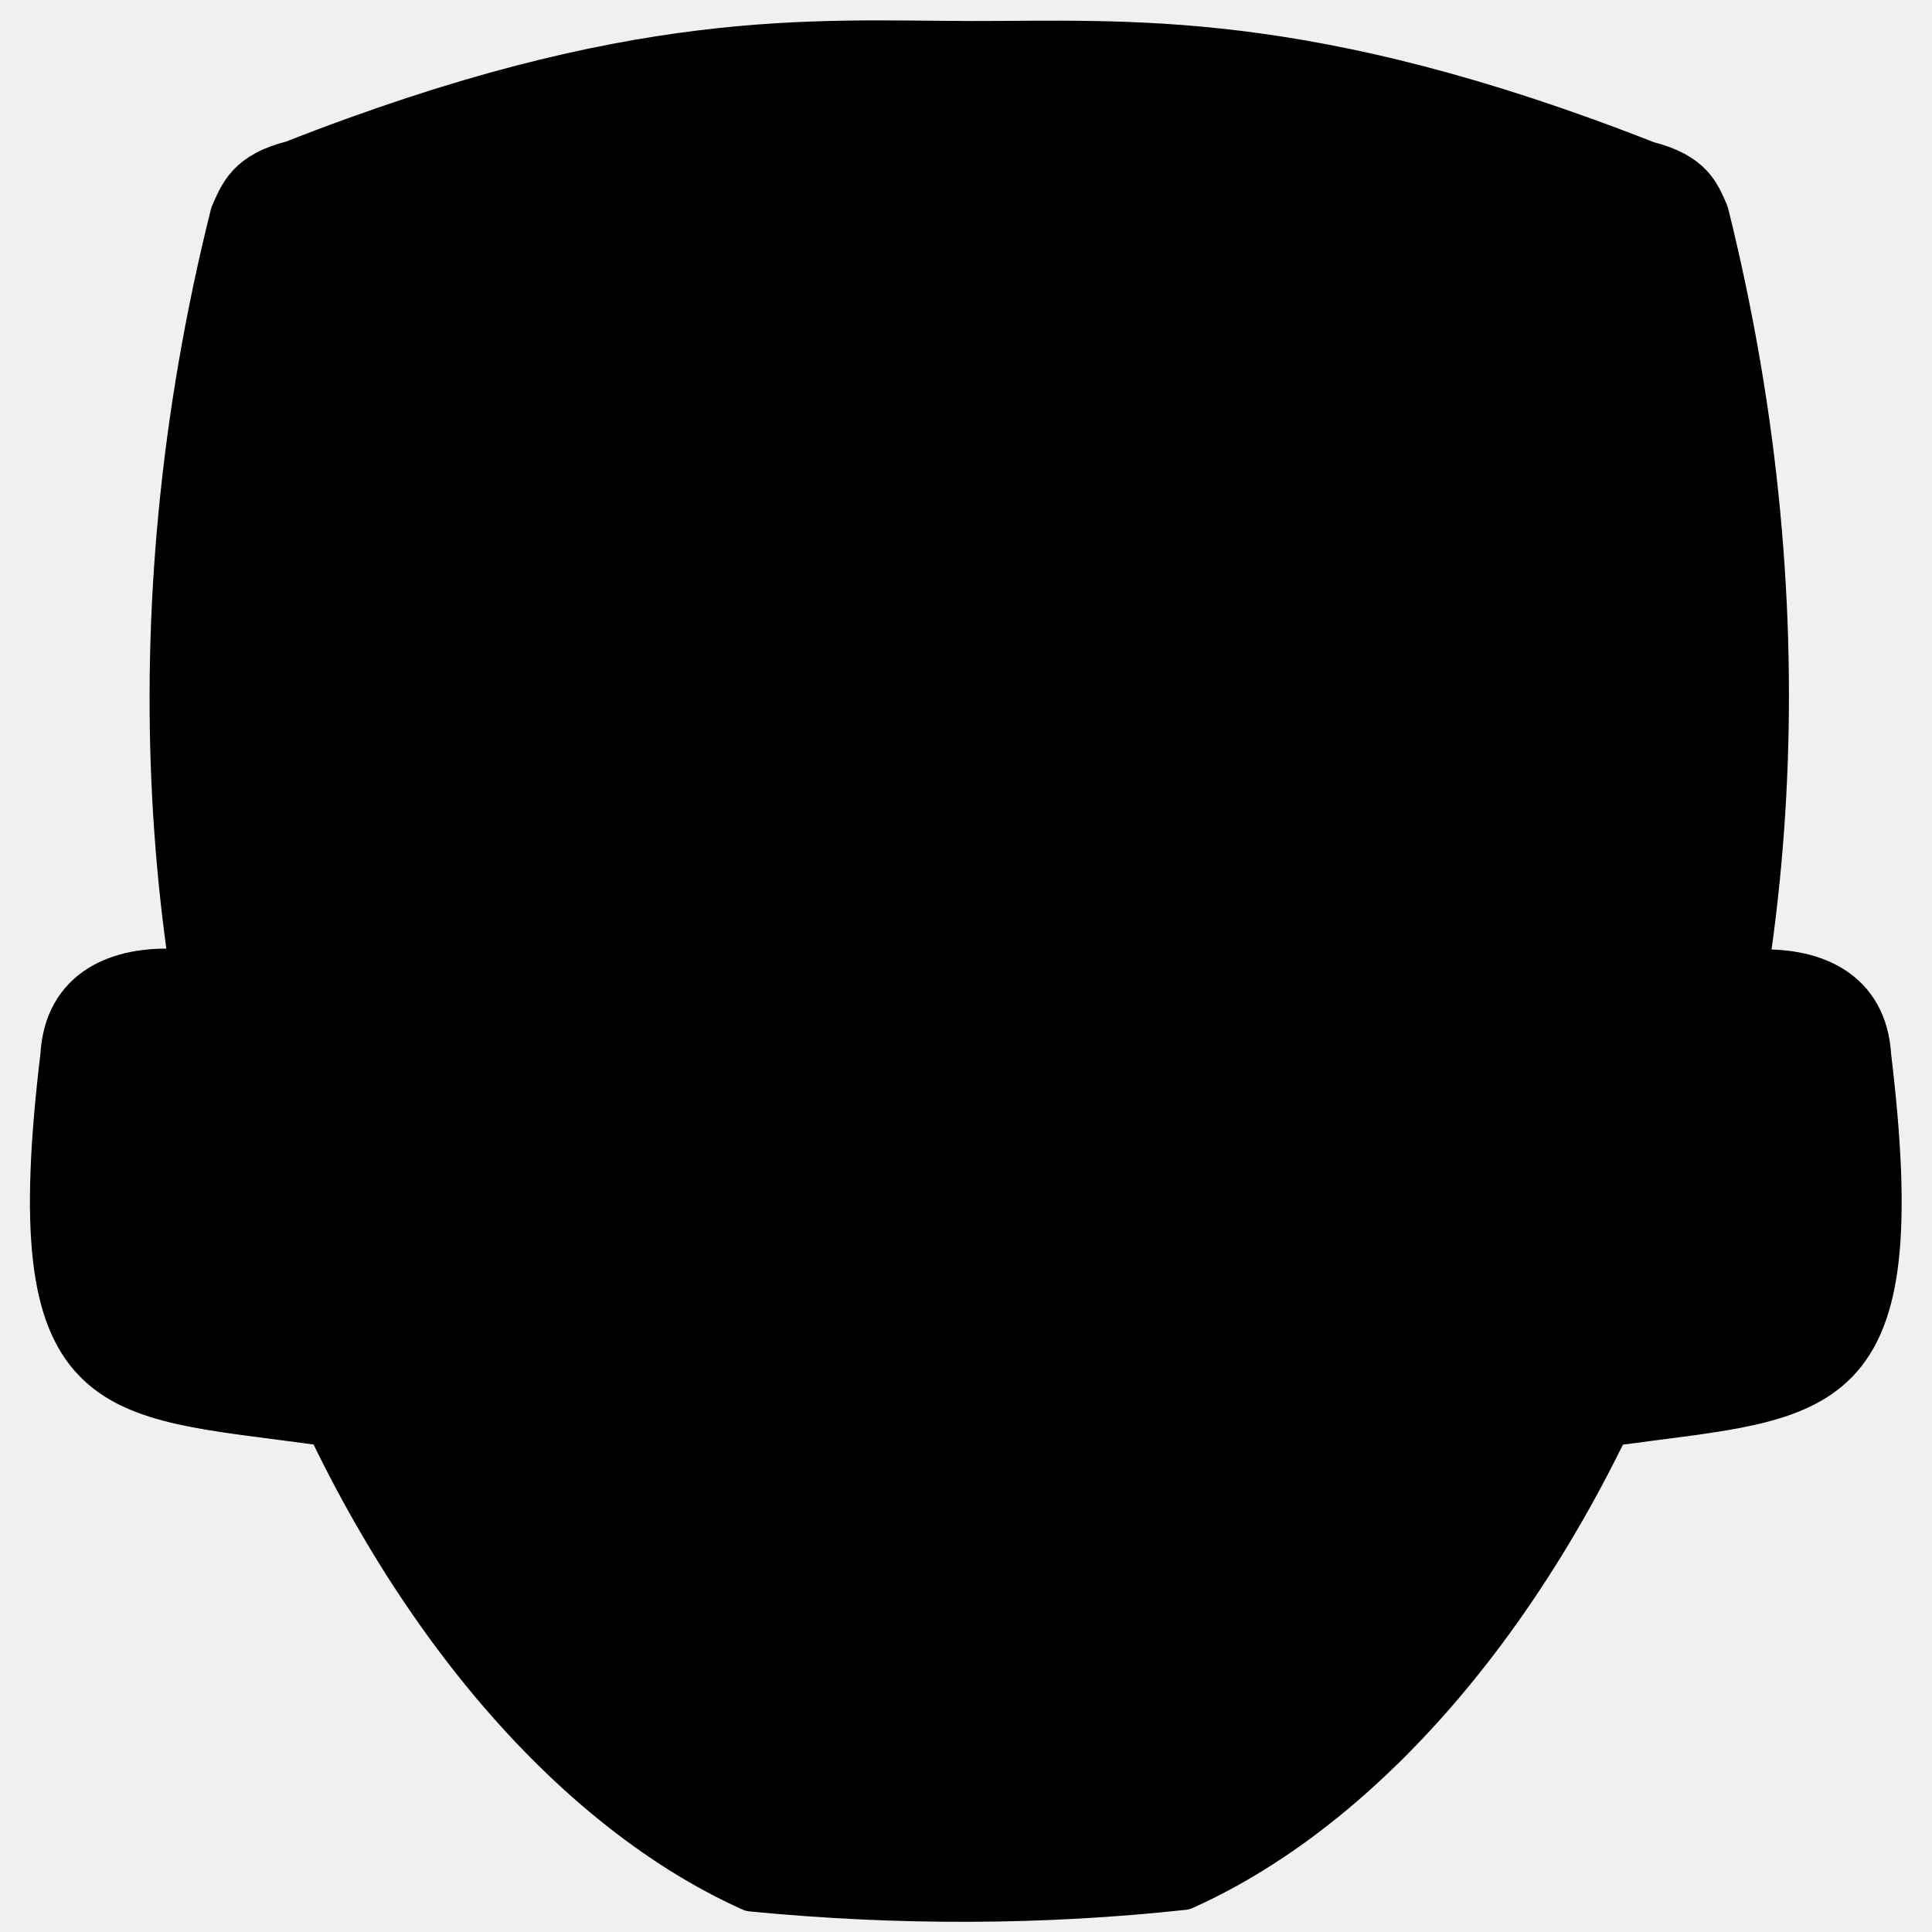
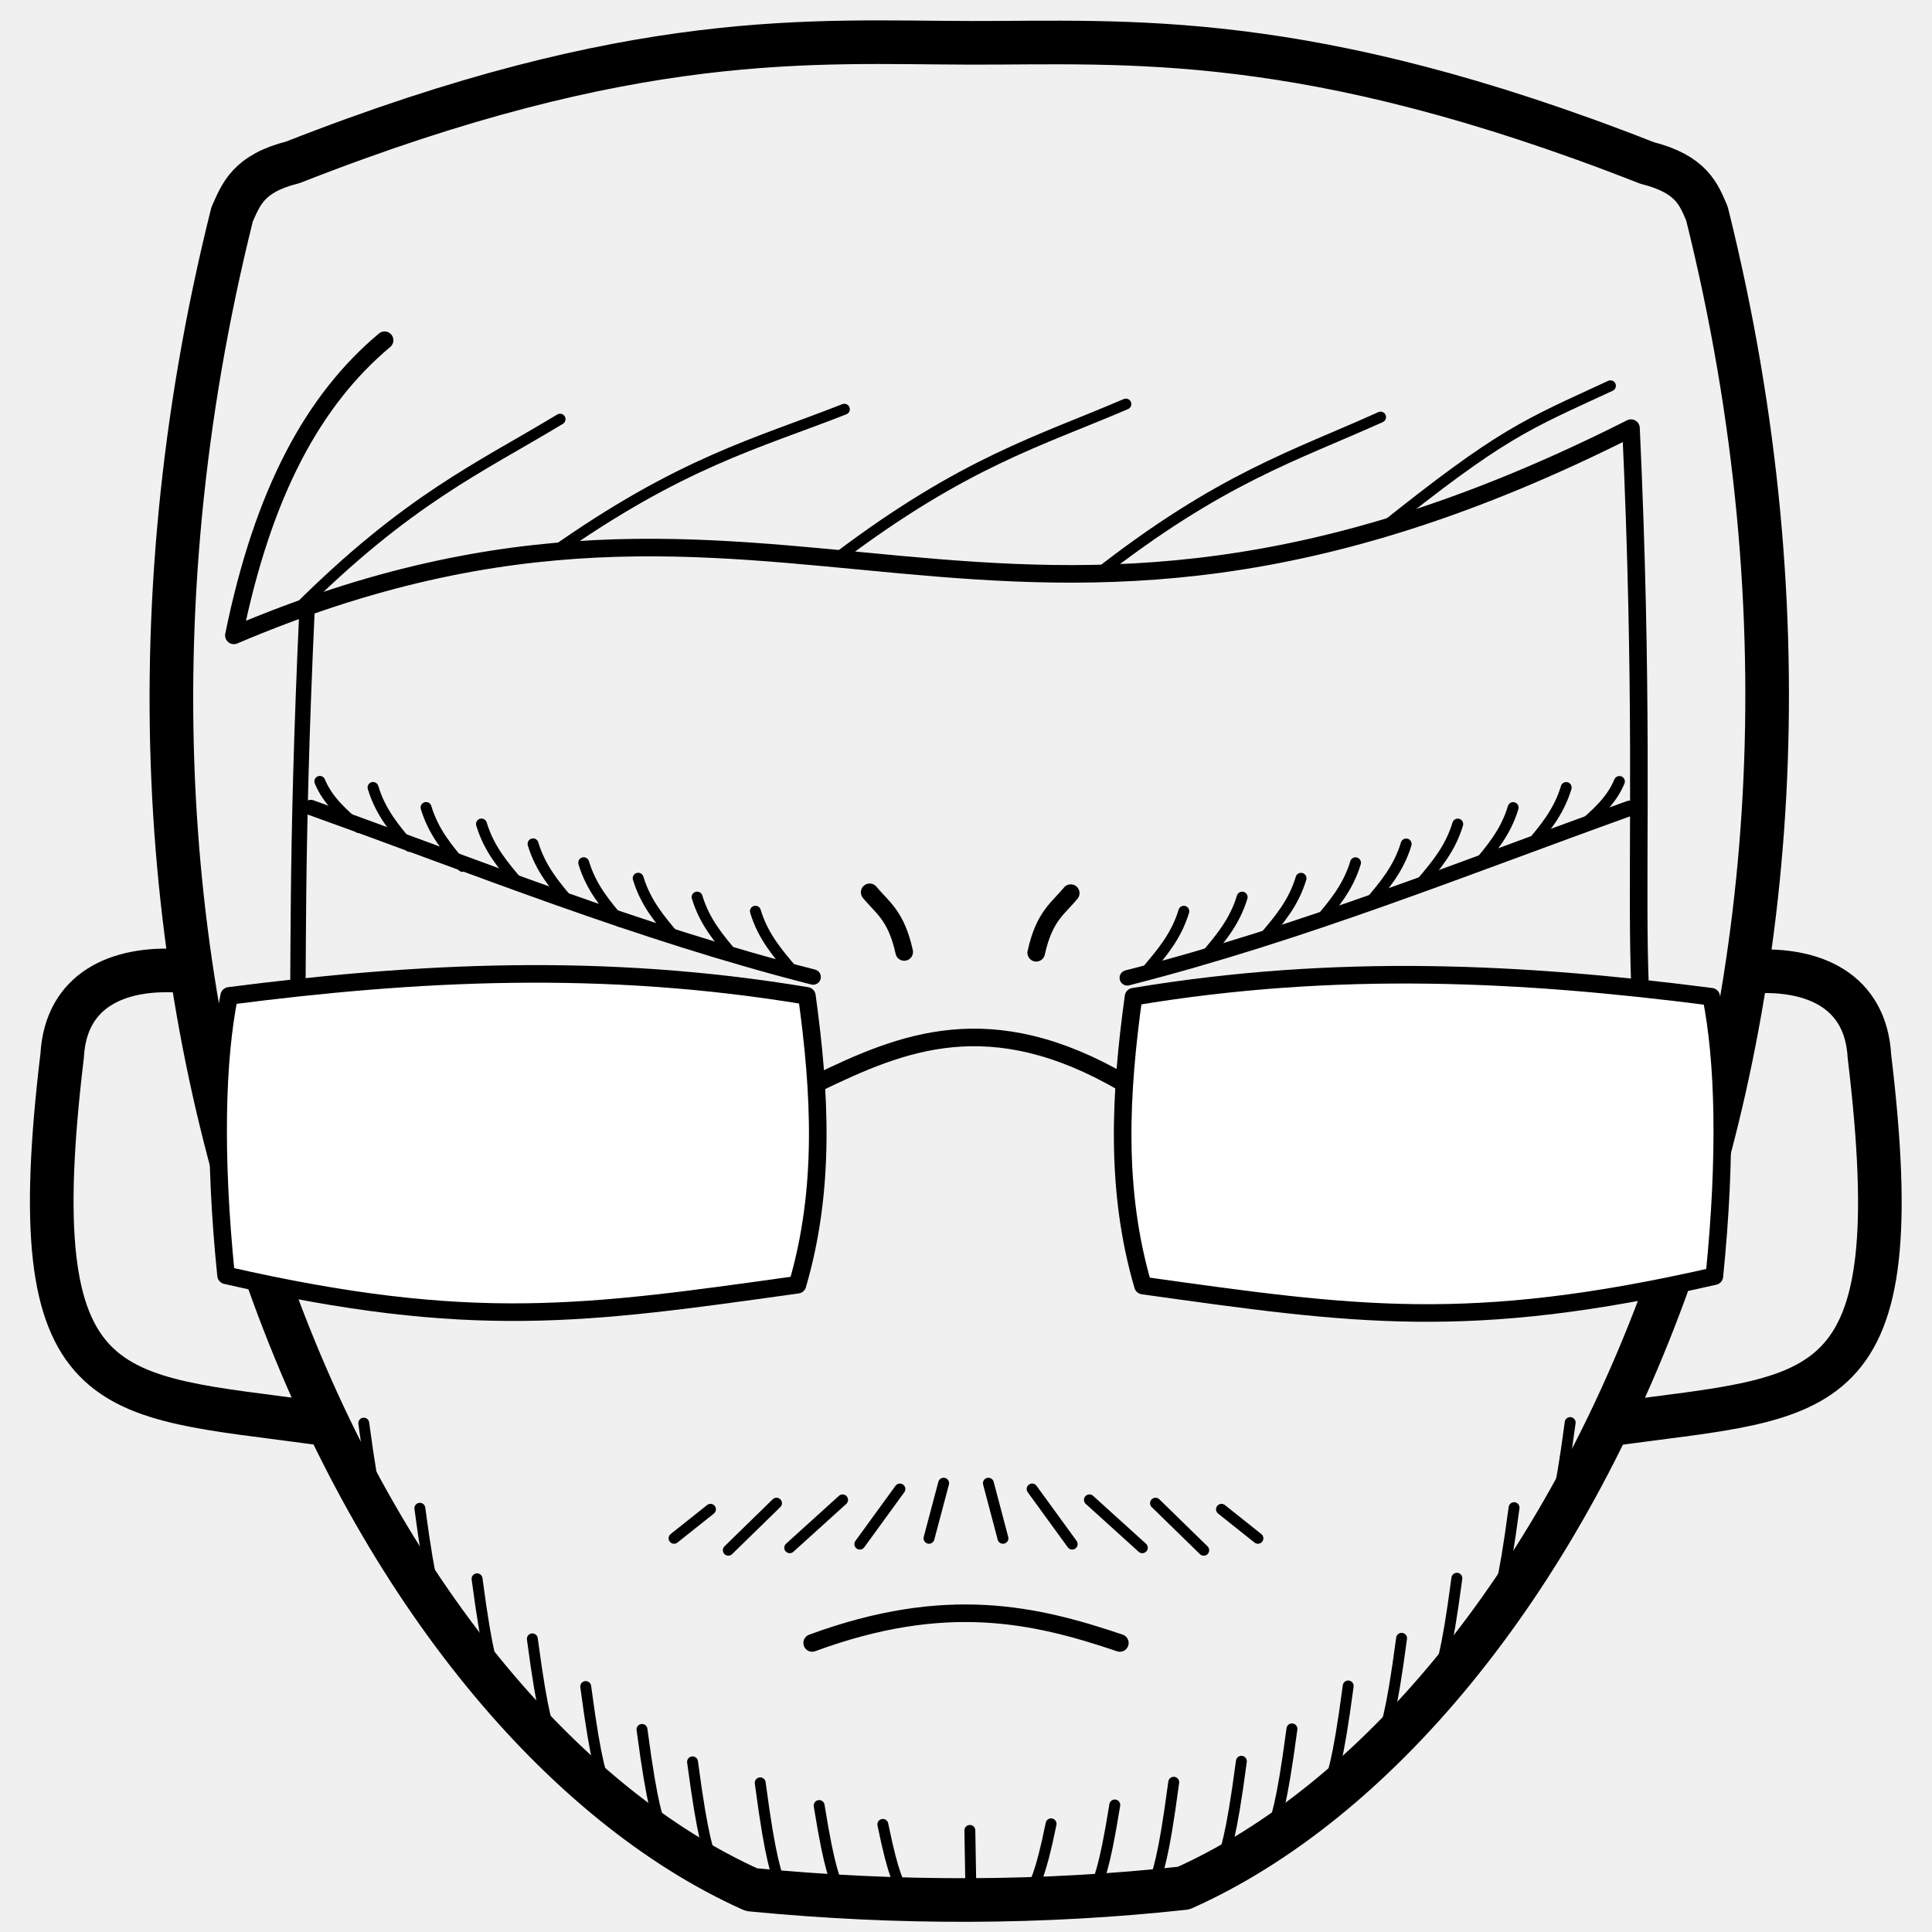
<svg xmlns="http://www.w3.org/2000/svg" height="3543.3" width="3543.3" version="1.1">
  <style>
-     path { fill: #000000; }
+     path { stroke: #000000; }
    @media (prefers-color-scheme: dark) {
-       path { fill: #ffffff; }
+       path { stroke: #ffffff; }
    }
  </style>
  <g transform="translate(-150.78 2824.5)" stroke="#000" stroke-linecap="round">
    <g fill="none">
      <g stroke-linejoin="round">
        <path d="m3366.3-1042.6c110.94-6.526 206.3 35.039 213.04 155.47 77.718 646.84-82.353 621.03-466.4 673.68" stroke-width="80" />
        <path d="m2218.2-1031.1c321.97-81.981 617.85-201.95 921.28-310.93" stroke-width="28.214" />
        <path d="m2051.2-1077.1c14.748-67.355 40.462-81.49 63.338-109.4" stroke-width="32.245" />
        <path d="m477.85-1044.1c-110.94-6.526-206.3 35.039-213.05 155.47-77.718 646.84 82.353 621.03 466.4 673.68" stroke-width="80" />
        <path d="m1642.1-1032.6c-321.97-81.981-617.85-201.95-921.28-310.93" stroke-width="28.214" />
        <path d="m1809.1-1078.6c-14.749-67.355-40.462-81.49-63.338-109.4" stroke-width="32.245" />
      </g>
      <g stroke-width="20">
        <path d="m2043.7-93.643 73.48 101.03" />
        <path d="m2148.8-73.731 96.971 87.797" />
        <path d="m2270-67.657 88.405 86.284" />
        <path d="m1963.5-104.28 26.72 101.03" />
        <path d="m2391-56.42 66.8 53.175" />
        <path d="m1801.2-93.643-73.48 101.03" />
        <path d="m1696.1-73.731-96.971 87.797" />
        <path d="m1574.9-67.657-88.405 86.284" />
        <path d="m1881.4-104.28-26.8 101.03" />
        <path d="m1453.8-56.42-66.8 53.175" />
      </g>
      <g stroke-linejoin="round">
        <g stroke-width="20">
          <path d="m817.93-214.46c20.215 151.91 27.926 153.78 39.564 202.77" />
          <path d="m920.79-58.352c20.21 151.91 27.93 153.78 39.56 202.76" />
          <path d="m1025.7 71.037c20.215 151.91 27.926 153.78 39.564 202.77" />
          <path d="m1127.1 181.19c20.215 151.91 27.926 153.78 39.564 202.77" />
          <path d="m1225 268.62c20.215 151.91 27.926 153.78 39.564 202.77" />
          <path d="m1328.2 347.3c20.215 151.91 27.926 153.78 39.564 202.77" />
          <path d="m1420.9 406.75c20.215 151.91 27.926 153.78 39.564 202.77" />
          <path d="m1545 445.22c20.215 151.91 27.926 153.78 39.564 202.77" />
          <path d="m1653.1 486.87c20.531 127.49 28.363 129.06 40.183 170.16" />
          <path d="m1769.9 521.47c20.904 101.83 28.879 103.09 40.913 135.92" />
          <path d="m3030.5-215.52c-20.215 151.91-27.926 153.78-39.564 202.77" />
          <path d="m2927.6-59.408c-20.2 151.91-27.9 153.78-39.5 202.77" />
          <path d="m2822.7 69.981c-20.215 151.91-27.926 153.78-39.564 202.77" />
          <path d="m2721.3 180.14c-20.215 151.91-27.926 153.78-39.564 202.77" />
          <path d="m2623.4 267.56c-20.215 151.91-27.926 153.78-39.564 202.77" />
          <path d="m2520.2 346.24c-20.215 151.91-27.926 153.78-39.564 202.77" />
          <path d="m2427.5 405.69c-20.215 151.91-27.926 153.78-39.564 202.77" />
          <path d="m2303.4 444.16c-20.215 151.91-27.926 153.78-39.564 202.77" />
          <path d="m2195.3 485.81c-20.531 127.49-28.363 129.06-40.183 170.16" />
          <path d="m2078.5 520.42c-20.904 101.83-28.879 103.09-40.914 135.92" />
          <path d="m1929.5 532.49 2.161 125.35" />
          <path d="m2254.9-1045.2c26.496-31.354 53.283-62.381 66.996-108.06" />
          <path d="m2361.9-1071.1c26.496-31.354 53.283-62.381 66.996-108.06" />
          <path d="m2469.9-1105.7c26.496-31.354 53.283-62.381 66.996-108.06" />
          <path d="m2569.8-1134.1c26.496-31.354 53.283-62.381 66.996-108.06" />
          <path d="m2662.7-1168.6c26.496-31.354 53.283-62.381 66.996-108.06" />
          <path d="m2757.3-1205.1c26.496-31.354 53.283-62.381 66.996-108.06" />
          <path d="m2858.9-1235.3c26.496-31.354 53.283-62.381 66.996-108.06" />
          <path d="m2956.2-1272.1c26.496-31.354 53.283-62.381 66.996-108.06" />
          <path d="m3048.8-1306.3c28.464-24.646 57.241-49.035 71.972-84.939" />
          <path d="m1603.2-1045.3c-26.496-31.354-53.283-62.381-66.996-108.06" />
          <path d="m1496.3-1071.2c-26.496-31.354-53.283-62.381-66.996-108.06" />
          <path d="m1388.2-1105.8c-26.496-31.354-53.283-62.381-66.996-108.06" />
          <path d="m1288.3-1134.2c-26.496-31.354-53.283-62.381-66.996-108.06" />
          <path d="m1195.4-1168.8c-26.496-31.354-53.283-62.381-66.996-108.06" />
          <path d="m1100.8-1205.2c-26.496-31.354-53.283-62.381-66.996-108.06" />
          <path d="m999.19-1235.5c-26.496-31.354-53.283-62.381-66.996-108.06" />
          <path d="m901.94-1272.2c-26.496-31.354-53.283-62.381-66.996-108.06" />
          <path d="m809.33-1306.5c-28.464-24.646-57.241-49.035-71.972-84.939" />
        </g>
        <path d="m856.11-2200.5c-130.5 109.42-222.65 278.28-276.38 541.25 1018.3-433.49 1385.7 214.16 2562.3-380.03 43.974 949-41.804 1136.4 111.11 1383.8" stroke-width="32.245" />
        <g stroke-width="20">
          <path d="m694.29-1704.5c205.21-205.06 336.46-262.18 483.67-351.24" />
          <path d="m1163.3-1809.5c236.9-167.44 375.91-201.57 536.05-264.48" />
          <path d="m1688.1-1802.4c231.57-174.74 369.45-213.18 527.56-281.04" />
          <path d="m2160.6-1768.6c228.24-179.07 365.37-220.11 522.17-290.94" />
          <path d="m2681.1-1850.7c226.41-181.38 267.13-193.82 423.2-266.24" />
        </g>
        <path d="m714.04-1710c-43.974 949 33.274 812.29-119.64 1059.7" stroke-width="28.214" />
        <path d="m2321.4 638.4c696.88-311.82 1333.1-1573.7 959.91-3071.3-14.842-34.18-27.58-72.068-109.73-92.701-627.73-246.68-954.68-219.79-1241.8-220.38-287.09-0.592-614.04-27.483-1241.8 219.2-82.154 20.632-94.891 58.521-111.51 95.392-374.98 1500.3 261.26 2762.2 952.55 3072.6 271.23 26.307 535.64 25.057 792.33-2.854z" stroke-width="80" />
        <path d="m1640.3 188.69c245.72-90.548 409.45-52.276 564.28 0" stroke-width="32.245" />
        <path d="m1648.8-837.6c155.85-75.346 317.33-144.11 563.79 0" stroke-width="32.245" />
      </g>
    </g>
    <path stroke-linejoin="round" d="m2229.7-996.5c374.87-62.55 715.12-44.26 1059.5 0 23.288 115.84 28.309 289.66 5.758 512.46-450.91 102.8-660.94 71.35-1048 17.274-51.726-176.58-41.604-353.16-17.274-529.73z" stroke-width="32.245" fill="#fff" />
    <path stroke-linejoin="round" d="m1630.6-998.03c-374.87-62.55-715.12-44.26-1059.5 0-23.288 115.84-28.31 289.66-5.758 512.46 450.91 102.8 660.94 71.35 1048 17.274 51.726-176.58 41.604-353.16 17.274-529.73z" stroke-width="32.245" fill="#fff" />
  </g>
</svg>
